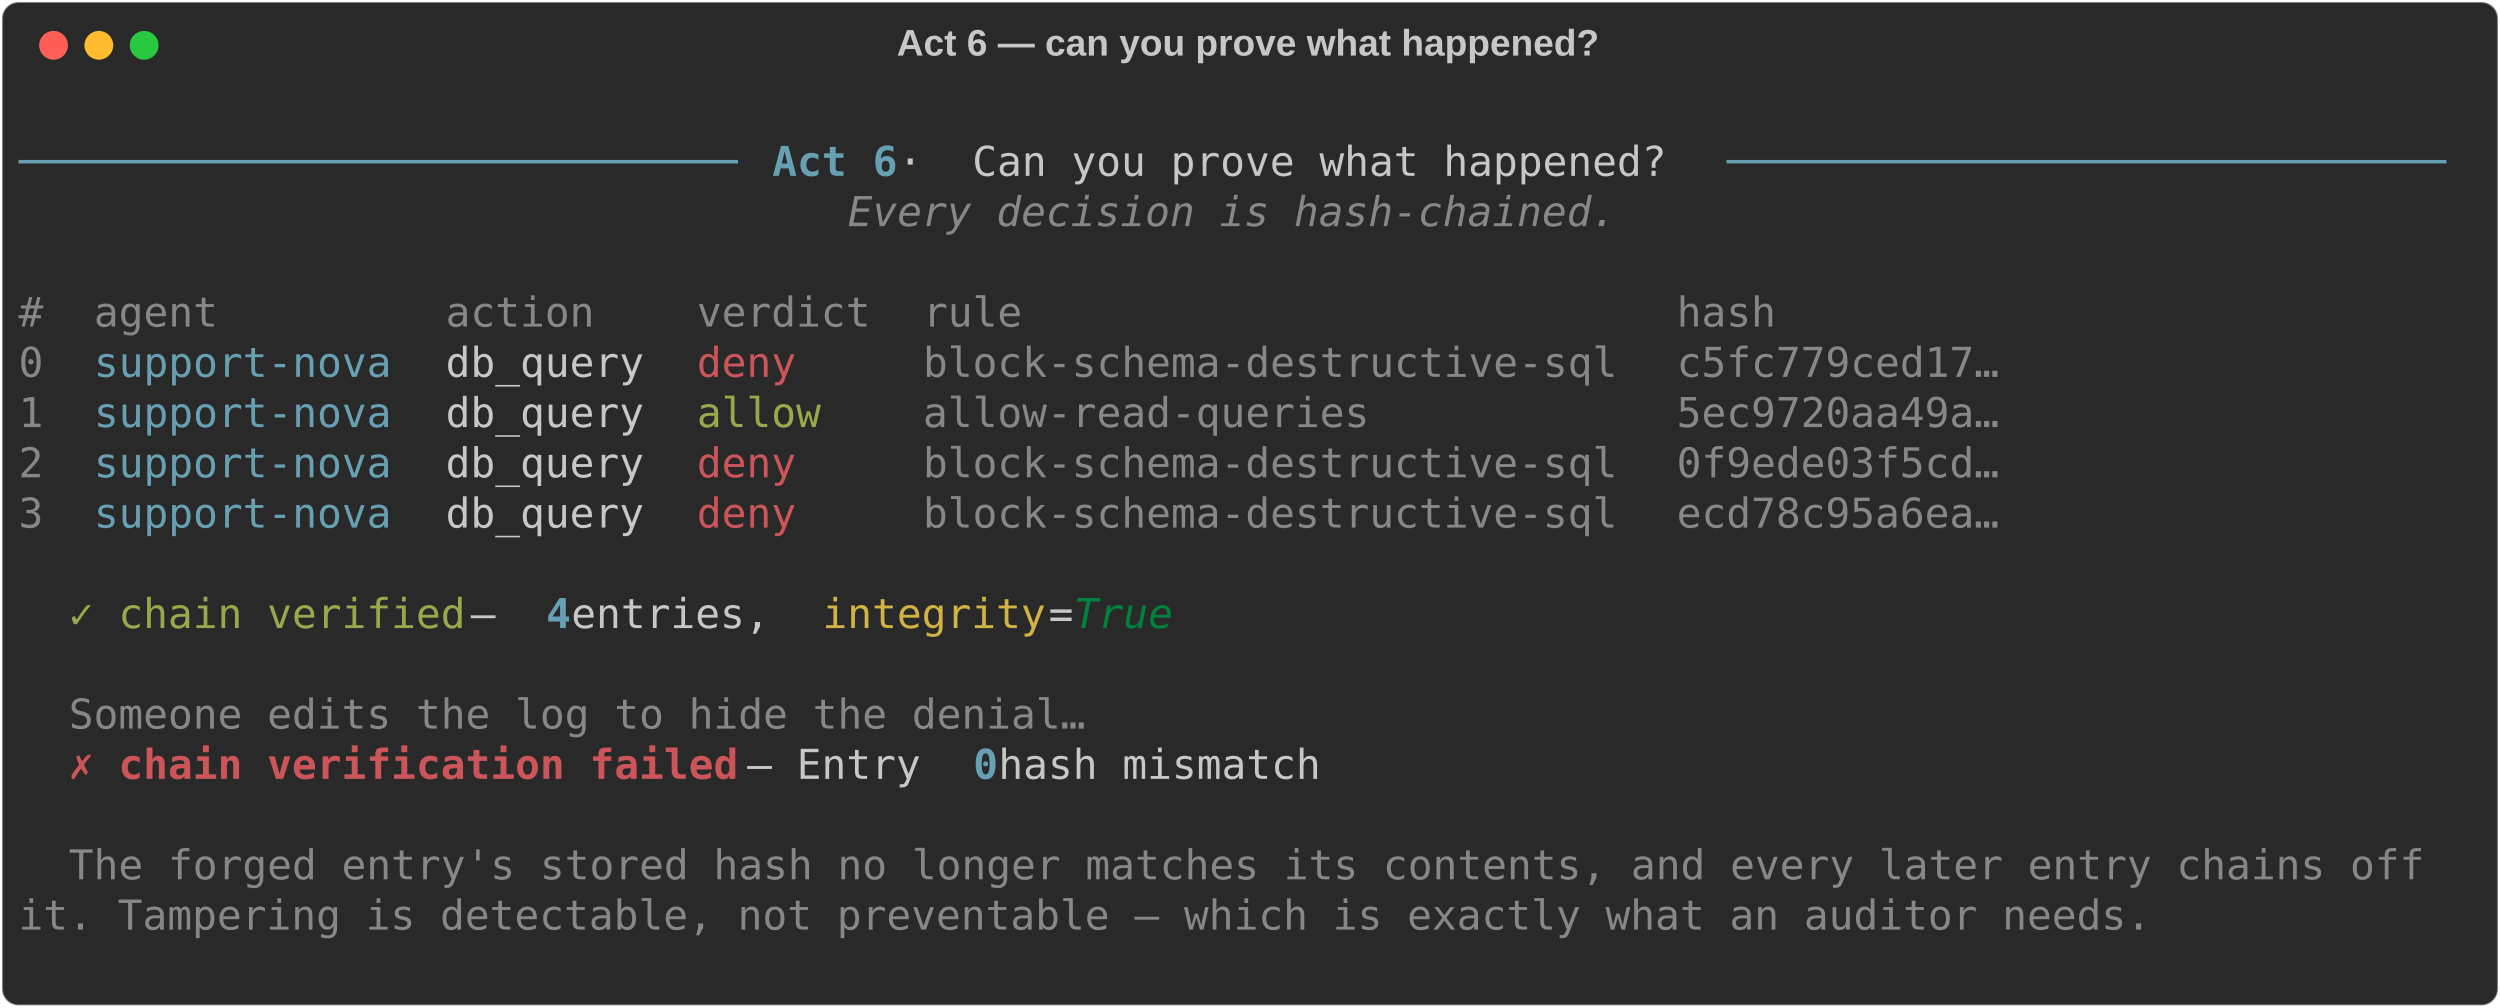
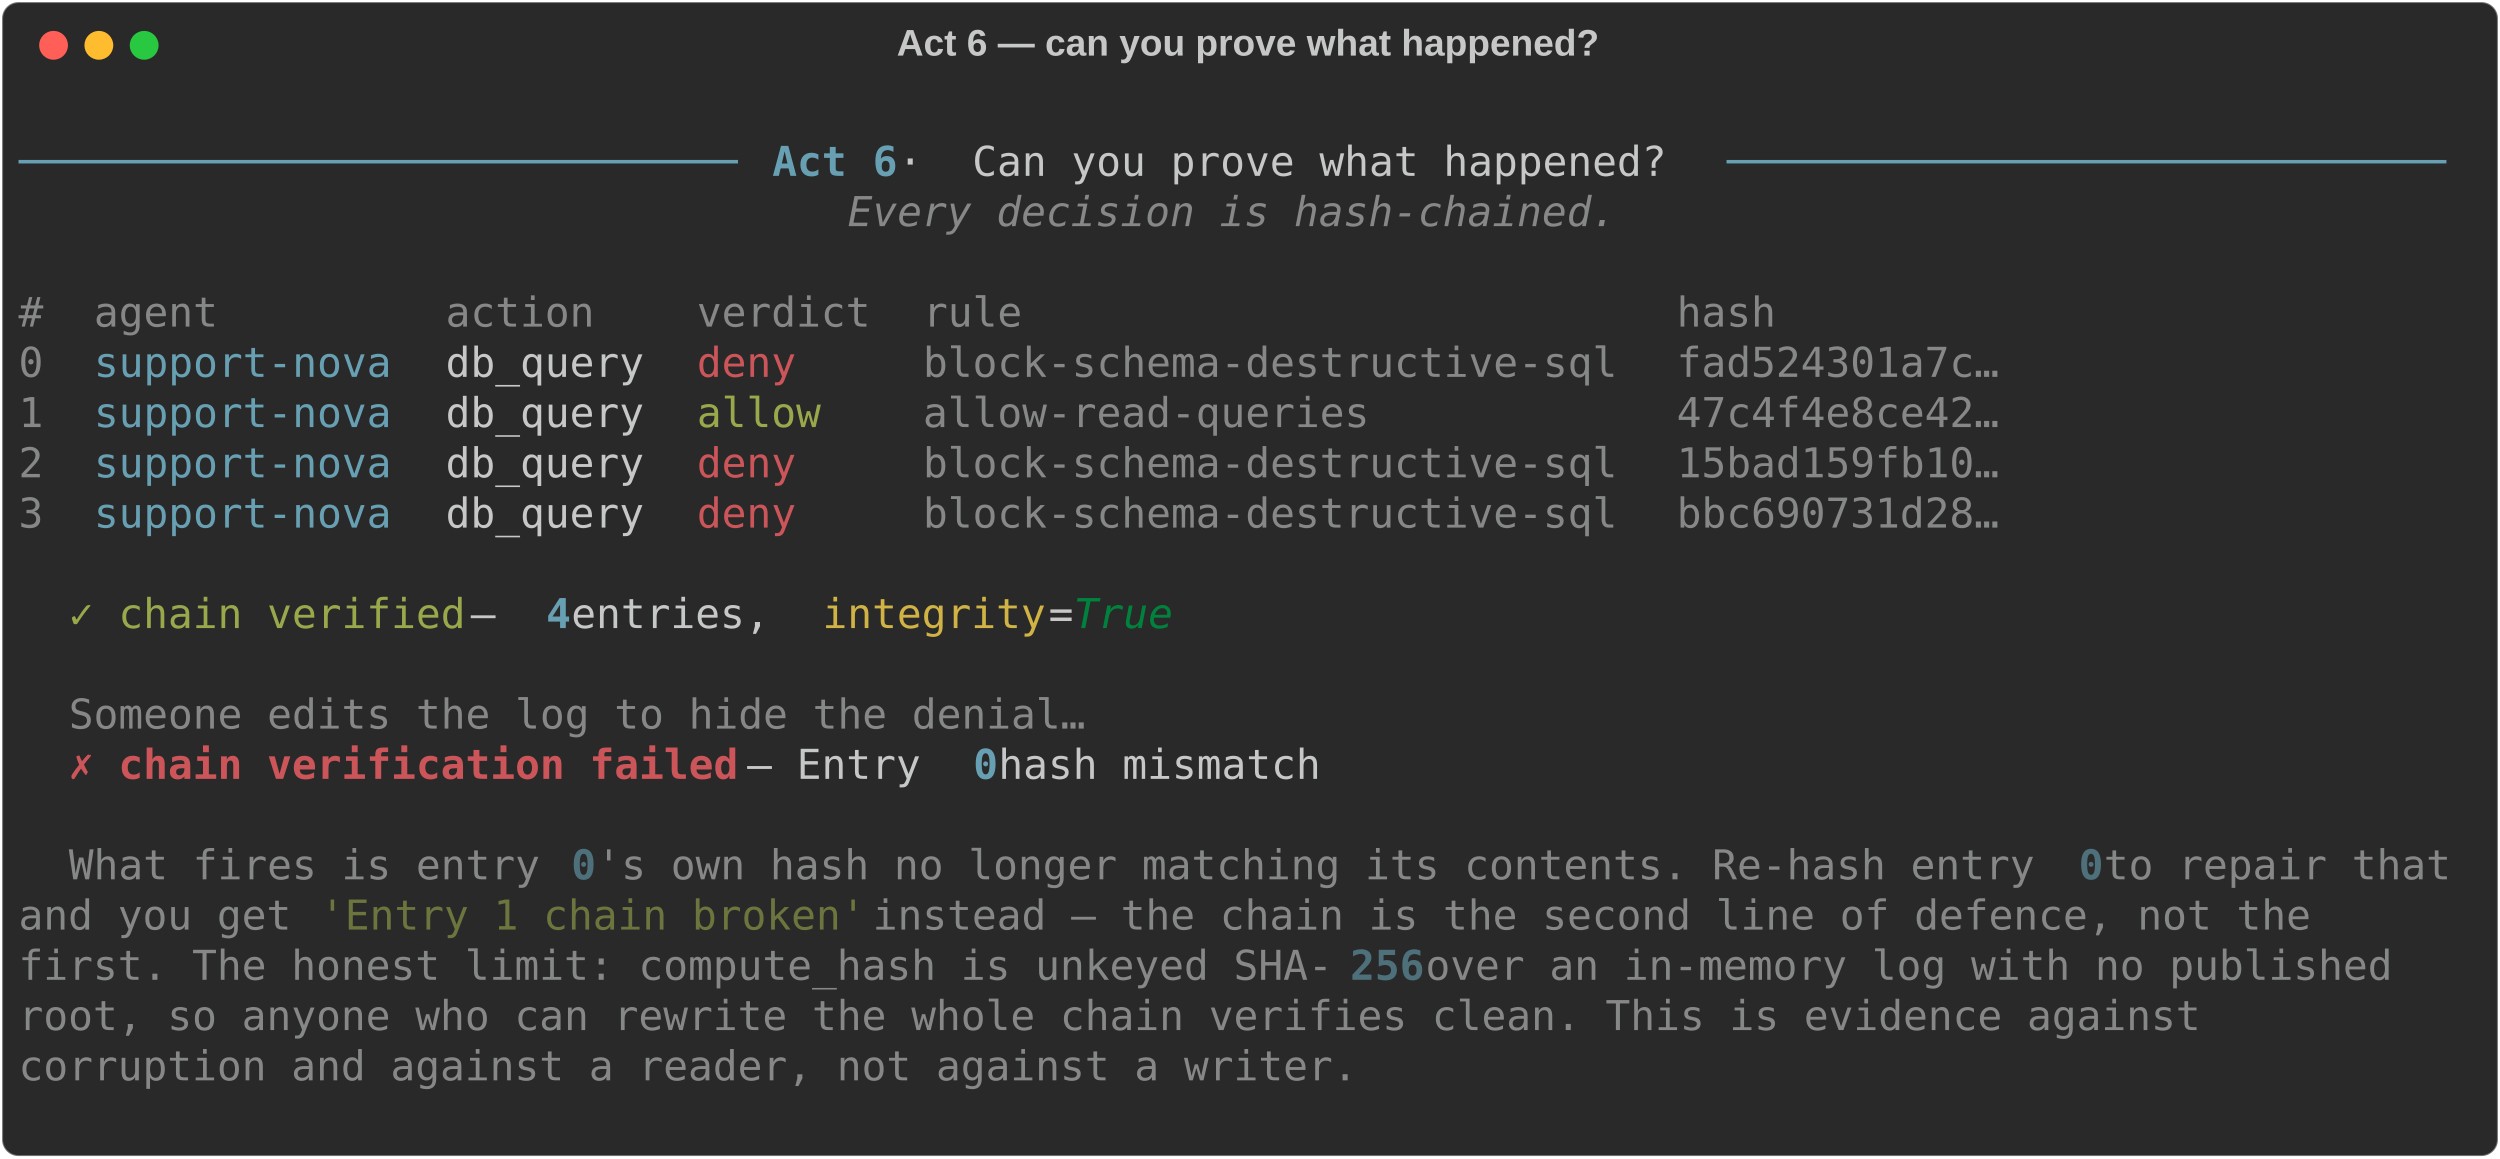
- <svg xmlns="http://www.w3.org/2000/svg" class="rich-terminal" viewBox="0 0 1214 489.2">
+ <svg xmlns="http://www.w3.org/2000/svg" class="rich-terminal" viewBox="0 0 1214 562.4">
  <style>

    @font-face {
        font-family: "Fira Code";
        src: local("FiraCode-Regular"),
                url("https://cdnjs.cloudflare.com/ajax/libs/firacode/6.2.0/woff2/FiraCode-Regular.woff2") format("woff2"),
                url("https://cdnjs.cloudflare.com/ajax/libs/firacode/6.2.0/woff/FiraCode-Regular.woff") format("woff");
        font-style: normal;
        font-weight: 400;
    }
    @font-face {
        font-family: "Fira Code";
        src: local("FiraCode-Bold"),
                url("https://cdnjs.cloudflare.com/ajax/libs/firacode/6.2.0/woff2/FiraCode-Bold.woff2") format("woff2"),
                url("https://cdnjs.cloudflare.com/ajax/libs/firacode/6.2.0/woff/FiraCode-Bold.woff") format("woff");
        font-style: bold;
        font-weight: 700;
    }

-     .terminal-6090737-matrix {
+     .terminal-3277921710-matrix {
        font-family: Fira Code, monospace;
        font-size: 20px;
        line-height: 24.4px;
        font-variant-east-asian: full-width;
    }

-     .terminal-6090737-title {
+     .terminal-3277921710-title {
        font-size: 18px;
        font-weight: bold;
        font-family: arial;
    }

-     .terminal-6090737-r1 { fill: #c5c8c6 }
- .terminal-6090737-r2 { fill: #68a0b3 }
- .terminal-6090737-r3 { fill: #68a0b3;font-weight: bold }
- .terminal-6090737-r4 { fill: #868887;font-style: italic; }
- .terminal-6090737-r5 { fill: #868887 }
- .terminal-6090737-r6 { fill: #cc555a }
- .terminal-6090737-r7 { fill: #98a84b }
- .terminal-6090737-r8 { fill: #d0b344 }
- .terminal-6090737-r9 { fill: #00823d;font-style: italic; }
- .terminal-6090737-r10 { fill: #cc555a;font-weight: bold }
+     .terminal-3277921710-r1 { fill: #c5c8c6 }
+ .terminal-3277921710-r2 { fill: #68a0b3 }
+ .terminal-3277921710-r3 { fill: #68a0b3;font-weight: bold }
+ .terminal-3277921710-r4 { fill: #868887;font-style: italic; }
+ .terminal-3277921710-r5 { fill: #868887 }
+ .terminal-3277921710-r6 { fill: #cc555a }
+ .terminal-3277921710-r7 { fill: #98a84b }
+ .terminal-3277921710-r8 { fill: #d0b344 }
+ .terminal-3277921710-r9 { fill: #00823d;font-style: italic; }
+ .terminal-3277921710-r10 { fill: #cc555a;font-weight: bold }
+ .terminal-3277921710-r11 { fill: #4e707b;font-weight: bold }
+ .terminal-3277921710-r12 { fill: #6b753d }
    </style>
  <defs>
-     <clipPath id="terminal-6090737-clip-terminal">
-       <rect x="0" y="0" width="1194.6" height="438.2" />
-     </clipPath>
-     <clipPath id="terminal-6090737-line-0">
+     <clipPath id="terminal-3277921710-clip-terminal">
+       <rect x="0" y="0" width="1194.6" height="511.4" />
+     </clipPath>
+     <clipPath id="terminal-3277921710-line-0">
      <rect x="0" y="1.5" width="1195.6" height="24.65" />
    </clipPath>
-     <clipPath id="terminal-6090737-line-1">
+     <clipPath id="terminal-3277921710-line-1">
      <rect x="0" y="25.9" width="1195.6" height="24.65" />
    </clipPath>
-     <clipPath id="terminal-6090737-line-2">
+     <clipPath id="terminal-3277921710-line-2">
      <rect x="0" y="50.3" width="1195.6" height="24.65" />
    </clipPath>
-     <clipPath id="terminal-6090737-line-3">
+     <clipPath id="terminal-3277921710-line-3">
      <rect x="0" y="74.7" width="1195.6" height="24.65" />
    </clipPath>
-     <clipPath id="terminal-6090737-line-4">
+     <clipPath id="terminal-3277921710-line-4">
      <rect x="0" y="99.1" width="1195.6" height="24.65" />
    </clipPath>
-     <clipPath id="terminal-6090737-line-5">
+     <clipPath id="terminal-3277921710-line-5">
      <rect x="0" y="123.5" width="1195.6" height="24.65" />
    </clipPath>
-     <clipPath id="terminal-6090737-line-6">
+     <clipPath id="terminal-3277921710-line-6">
      <rect x="0" y="147.9" width="1195.6" height="24.65" />
    </clipPath>
-     <clipPath id="terminal-6090737-line-7">
+     <clipPath id="terminal-3277921710-line-7">
      <rect x="0" y="172.3" width="1195.6" height="24.65" />
    </clipPath>
-     <clipPath id="terminal-6090737-line-8">
+     <clipPath id="terminal-3277921710-line-8">
      <rect x="0" y="196.7" width="1195.6" height="24.65" />
    </clipPath>
-     <clipPath id="terminal-6090737-line-9">
+     <clipPath id="terminal-3277921710-line-9">
      <rect x="0" y="221.1" width="1195.6" height="24.65" />
    </clipPath>
-     <clipPath id="terminal-6090737-line-10">
+     <clipPath id="terminal-3277921710-line-10">
      <rect x="0" y="245.5" width="1195.6" height="24.65" />
    </clipPath>
-     <clipPath id="terminal-6090737-line-11">
+     <clipPath id="terminal-3277921710-line-11">
      <rect x="0" y="269.9" width="1195.6" height="24.65" />
    </clipPath>
-     <clipPath id="terminal-6090737-line-12">
+     <clipPath id="terminal-3277921710-line-12">
      <rect x="0" y="294.3" width="1195.6" height="24.65" />
    </clipPath>
-     <clipPath id="terminal-6090737-line-13">
+     <clipPath id="terminal-3277921710-line-13">
      <rect x="0" y="318.7" width="1195.6" height="24.65" />
    </clipPath>
-     <clipPath id="terminal-6090737-line-14">
+     <clipPath id="terminal-3277921710-line-14">
      <rect x="0" y="343.1" width="1195.6" height="24.65" />
    </clipPath>
-     <clipPath id="terminal-6090737-line-15">
+     <clipPath id="terminal-3277921710-line-15">
      <rect x="0" y="367.5" width="1195.6" height="24.65" />
    </clipPath>
-     <clipPath id="terminal-6090737-line-16">
+     <clipPath id="terminal-3277921710-line-16">
      <rect x="0" y="391.9" width="1195.6" height="24.65" />
    </clipPath>
+     <clipPath id="terminal-3277921710-line-17">
+       <rect x="0" y="416.3" width="1195.6" height="24.65" />
+     </clipPath>
+     <clipPath id="terminal-3277921710-line-18">
+       <rect x="0" y="440.7" width="1195.6" height="24.65" />
+     </clipPath>
+     <clipPath id="terminal-3277921710-line-19">
+       <rect x="0" y="465.1" width="1195.6" height="24.65" />
+     </clipPath>
  </defs>
-   <rect fill="#292929" stroke="rgba(255,255,255,0.35)" stroke-width="1" x="1" y="1" width="1212" height="487.2" rx="8" />
-   <text class="terminal-6090737-title" fill="#c5c8c6" text-anchor="middle" x="606" y="27">Act 6 — can you prove what happened?</text>
+   <rect fill="#292929" stroke="rgba(255,255,255,0.35)" stroke-width="1" x="1" y="1" width="1212" height="560.4" rx="8" />
+   <text class="terminal-3277921710-title" fill="#c5c8c6" text-anchor="middle" x="606" y="27">Act 6 — can you prove what happened?</text>
  <g transform="translate(26,22)">
    <circle cx="0" cy="0" r="7" fill="#ff5f57" />
    <circle cx="22" cy="0" r="7" fill="#febc2e" />
    <circle cx="44" cy="0" r="7" fill="#28c840" />
  </g>
-   <g transform="translate(9, 41)" clip-path="url(#terminal-6090737-clip-terminal)">
-     <g class="terminal-6090737-matrix">
-       <text class="terminal-6090737-r1" x="1195.6" y="20" textLength="12.2" clip-path="url(#terminal-6090737-line-0)">
- </text>
-       <text class="terminal-6090737-r2" x="0" y="44.4" textLength="366" clip-path="url(#terminal-6090737-line-1)">───────────────────────────── </text>
-       <text class="terminal-6090737-r3" x="366" y="44.4" textLength="48.8" clip-path="url(#terminal-6090737-line-1)">Act </text>
-       <text class="terminal-6090737-r3" x="414.8" y="44.4" textLength="12.2" clip-path="url(#terminal-6090737-line-1)">6</text>
-       <text class="terminal-6090737-r1" x="427" y="44.4" textLength="402.6" clip-path="url(#terminal-6090737-line-1)">  ·  Can you prove what happened?</text>
-       <text class="terminal-6090737-r2" x="829.6" y="44.4" textLength="366" clip-path="url(#terminal-6090737-line-1)"> ─────────────────────────────</text>
-       <text class="terminal-6090737-r1" x="1195.6" y="44.4" textLength="12.2" clip-path="url(#terminal-6090737-line-1)">
- </text>
-       <text class="terminal-6090737-r4" x="402.6" y="68.8" textLength="378.2" clip-path="url(#terminal-6090737-line-2)">Every decision is hash-chained.</text>
-       <text class="terminal-6090737-r1" x="1195.6" y="68.8" textLength="12.2" clip-path="url(#terminal-6090737-line-2)">
- </text>
-       <text class="terminal-6090737-r1" x="1195.6" y="93.2" textLength="12.2" clip-path="url(#terminal-6090737-line-3)">
- </text>
-       <text class="terminal-6090737-r5" x="0" y="117.6" textLength="12.2" clip-path="url(#terminal-6090737-line-4)">#</text>
-       <text class="terminal-6090737-r5" x="36.6" y="117.6" textLength="146.4" clip-path="url(#terminal-6090737-line-4)">agent       </text>
-       <text class="terminal-6090737-r5" x="207.4" y="117.6" textLength="97.6" clip-path="url(#terminal-6090737-line-4)">action  </text>
-       <text class="terminal-6090737-r5" x="329.4" y="117.6" textLength="85.4" clip-path="url(#terminal-6090737-line-4)">verdict</text>
-       <text class="terminal-6090737-r5" x="439.2" y="117.6" textLength="341.6" clip-path="url(#terminal-6090737-line-4)">rule                        </text>
-       <text class="terminal-6090737-r5" x="805.2" y="117.6" textLength="158.6" clip-path="url(#terminal-6090737-line-4)">hash         </text>
-       <text class="terminal-6090737-r1" x="1195.6" y="117.6" textLength="12.2" clip-path="url(#terminal-6090737-line-4)">
- </text>
-       <text class="terminal-6090737-r5" x="0" y="142" textLength="12.2" clip-path="url(#terminal-6090737-line-5)">0</text>
-       <text class="terminal-6090737-r2" x="36.6" y="142" textLength="146.4" clip-path="url(#terminal-6090737-line-5)">support-nova</text>
-       <text class="terminal-6090737-r1" x="207.4" y="142" textLength="97.6" clip-path="url(#terminal-6090737-line-5)">db_query</text>
-       <text class="terminal-6090737-r6" x="329.4" y="142" textLength="48.8" clip-path="url(#terminal-6090737-line-5)">deny</text>
-       <text class="terminal-6090737-r5" x="439.2" y="142" textLength="341.6" clip-path="url(#terminal-6090737-line-5)">block-schema-destructive-sql</text>
-       <text class="terminal-6090737-r5" x="805.2" y="142" textLength="158.6" clip-path="url(#terminal-6090737-line-5)">c5fc779ced17…</text>
-       <text class="terminal-6090737-r1" x="1195.6" y="142" textLength="12.2" clip-path="url(#terminal-6090737-line-5)">
- </text>
-       <text class="terminal-6090737-r5" x="0" y="166.4" textLength="12.2" clip-path="url(#terminal-6090737-line-6)">1</text>
-       <text class="terminal-6090737-r2" x="36.6" y="166.4" textLength="146.4" clip-path="url(#terminal-6090737-line-6)">support-nova</text>
-       <text class="terminal-6090737-r1" x="207.4" y="166.4" textLength="97.6" clip-path="url(#terminal-6090737-line-6)">db_query</text>
-       <text class="terminal-6090737-r7" x="329.4" y="166.4" textLength="61" clip-path="url(#terminal-6090737-line-6)">allow</text>
-       <text class="terminal-6090737-r5" x="439.2" y="166.4" textLength="341.6" clip-path="url(#terminal-6090737-line-6)">allow-read-queries          </text>
-       <text class="terminal-6090737-r5" x="805.2" y="166.4" textLength="158.6" clip-path="url(#terminal-6090737-line-6)">5ec9720aa49a…</text>
-       <text class="terminal-6090737-r1" x="1195.6" y="166.4" textLength="12.2" clip-path="url(#terminal-6090737-line-6)">
- </text>
-       <text class="terminal-6090737-r5" x="0" y="190.8" textLength="12.2" clip-path="url(#terminal-6090737-line-7)">2</text>
-       <text class="terminal-6090737-r2" x="36.6" y="190.8" textLength="146.4" clip-path="url(#terminal-6090737-line-7)">support-nova</text>
-       <text class="terminal-6090737-r1" x="207.4" y="190.8" textLength="97.6" clip-path="url(#terminal-6090737-line-7)">db_query</text>
-       <text class="terminal-6090737-r6" x="329.4" y="190.8" textLength="48.8" clip-path="url(#terminal-6090737-line-7)">deny</text>
-       <text class="terminal-6090737-r5" x="439.2" y="190.8" textLength="341.6" clip-path="url(#terminal-6090737-line-7)">block-schema-destructive-sql</text>
-       <text class="terminal-6090737-r5" x="805.2" y="190.8" textLength="158.6" clip-path="url(#terminal-6090737-line-7)">0f9ede03f5cd…</text>
-       <text class="terminal-6090737-r1" x="1195.6" y="190.8" textLength="12.2" clip-path="url(#terminal-6090737-line-7)">
- </text>
-       <text class="terminal-6090737-r5" x="0" y="215.2" textLength="12.2" clip-path="url(#terminal-6090737-line-8)">3</text>
-       <text class="terminal-6090737-r2" x="36.6" y="215.2" textLength="146.4" clip-path="url(#terminal-6090737-line-8)">support-nova</text>
-       <text class="terminal-6090737-r1" x="207.4" y="215.2" textLength="97.6" clip-path="url(#terminal-6090737-line-8)">db_query</text>
-       <text class="terminal-6090737-r6" x="329.4" y="215.2" textLength="48.8" clip-path="url(#terminal-6090737-line-8)">deny</text>
-       <text class="terminal-6090737-r5" x="439.2" y="215.2" textLength="341.6" clip-path="url(#terminal-6090737-line-8)">block-schema-destructive-sql</text>
-       <text class="terminal-6090737-r5" x="805.2" y="215.2" textLength="158.6" clip-path="url(#terminal-6090737-line-8)">ecd78c95a6ea…</text>
-       <text class="terminal-6090737-r1" x="1195.6" y="215.2" textLength="12.2" clip-path="url(#terminal-6090737-line-8)">
- </text>
-       <text class="terminal-6090737-r1" x="1195.6" y="239.6" textLength="12.2" clip-path="url(#terminal-6090737-line-9)">
- </text>
-       <text class="terminal-6090737-r7" x="24.4" y="264" textLength="195.2" clip-path="url(#terminal-6090737-line-10)">✓ chain verified</text>
-       <text class="terminal-6090737-r1" x="219.6" y="264" textLength="36.6" clip-path="url(#terminal-6090737-line-10)"> — </text>
-       <text class="terminal-6090737-r3" x="256.2" y="264" textLength="12.2" clip-path="url(#terminal-6090737-line-10)">4</text>
-       <text class="terminal-6090737-r1" x="268.4" y="264" textLength="122" clip-path="url(#terminal-6090737-line-10)"> entries, </text>
-       <text class="terminal-6090737-r8" x="390.4" y="264" textLength="109.8" clip-path="url(#terminal-6090737-line-10)">integrity</text>
-       <text class="terminal-6090737-r1" x="500.2" y="264" textLength="12.2" clip-path="url(#terminal-6090737-line-10)">=</text>
-       <text class="terminal-6090737-r9" x="512.4" y="264" textLength="48.8" clip-path="url(#terminal-6090737-line-10)">True</text>
-       <text class="terminal-6090737-r1" x="1195.6" y="264" textLength="12.2" clip-path="url(#terminal-6090737-line-10)">
- </text>
-       <text class="terminal-6090737-r1" x="1195.6" y="288.4" textLength="12.2" clip-path="url(#terminal-6090737-line-11)">
- </text>
-       <text class="terminal-6090737-r5" x="24.4" y="312.8" textLength="500.2" clip-path="url(#terminal-6090737-line-12)">Someone edits the log to hide the denial…</text>
-       <text class="terminal-6090737-r1" x="1195.6" y="312.8" textLength="12.2" clip-path="url(#terminal-6090737-line-12)">
- </text>
-       <text class="terminal-6090737-r10" x="24.4" y="337.2" textLength="329.4" clip-path="url(#terminal-6090737-line-13)">✗ chain verification failed</text>
-       <text class="terminal-6090737-r1" x="353.8" y="337.2" textLength="109.8" clip-path="url(#terminal-6090737-line-13)"> — Entry </text>
-       <text class="terminal-6090737-r3" x="463.6" y="337.2" textLength="12.2" clip-path="url(#terminal-6090737-line-13)">0</text>
-       <text class="terminal-6090737-r1" x="475.8" y="337.2" textLength="170.8" clip-path="url(#terminal-6090737-line-13)"> hash mismatch</text>
-       <text class="terminal-6090737-r1" x="1195.6" y="337.2" textLength="12.2" clip-path="url(#terminal-6090737-line-13)">
- </text>
-       <text class="terminal-6090737-r1" x="1195.6" y="361.6" textLength="12.2" clip-path="url(#terminal-6090737-line-14)">
- </text>
-       <text class="terminal-6090737-r5" x="24.4" y="386" textLength="1171.2" clip-path="url(#terminal-6090737-line-15)">The forged entry's stored hash no longer matches its contents, and every later entry chains off </text>
-       <text class="terminal-6090737-r1" x="1195.6" y="386" textLength="12.2" clip-path="url(#terminal-6090737-line-15)">
- </text>
-       <text class="terminal-6090737-r5" x="0" y="410.4" textLength="1049.2" clip-path="url(#terminal-6090737-line-16)">it. Tampering is detectable, not preventable — which is exactly what an auditor needs.</text>
-       <text class="terminal-6090737-r1" x="1195.6" y="410.4" textLength="12.2" clip-path="url(#terminal-6090737-line-16)">
- </text>
-       <text class="terminal-6090737-r1" x="1195.6" y="434.8" textLength="12.2" clip-path="url(#terminal-6090737-line-17)">
+   <g transform="translate(9, 41)" clip-path="url(#terminal-3277921710-clip-terminal)">
+     <g class="terminal-3277921710-matrix">
+       <text class="terminal-3277921710-r1" x="1195.6" y="20" textLength="12.2" clip-path="url(#terminal-3277921710-line-0)">
+ </text>
+       <text class="terminal-3277921710-r2" x="0" y="44.4" textLength="366" clip-path="url(#terminal-3277921710-line-1)">───────────────────────────── </text>
+       <text class="terminal-3277921710-r3" x="366" y="44.4" textLength="48.8" clip-path="url(#terminal-3277921710-line-1)">Act </text>
+       <text class="terminal-3277921710-r3" x="414.8" y="44.4" textLength="12.2" clip-path="url(#terminal-3277921710-line-1)">6</text>
+       <text class="terminal-3277921710-r1" x="427" y="44.4" textLength="402.6" clip-path="url(#terminal-3277921710-line-1)">  ·  Can you prove what happened?</text>
+       <text class="terminal-3277921710-r2" x="829.6" y="44.4" textLength="366" clip-path="url(#terminal-3277921710-line-1)"> ─────────────────────────────</text>
+       <text class="terminal-3277921710-r1" x="1195.6" y="44.4" textLength="12.2" clip-path="url(#terminal-3277921710-line-1)">
+ </text>
+       <text class="terminal-3277921710-r4" x="402.6" y="68.8" textLength="378.2" clip-path="url(#terminal-3277921710-line-2)">Every decision is hash-chained.</text>
+       <text class="terminal-3277921710-r1" x="1195.6" y="68.8" textLength="12.2" clip-path="url(#terminal-3277921710-line-2)">
+ </text>
+       <text class="terminal-3277921710-r1" x="1195.6" y="93.2" textLength="12.2" clip-path="url(#terminal-3277921710-line-3)">
+ </text>
+       <text class="terminal-3277921710-r5" x="0" y="117.6" textLength="12.2" clip-path="url(#terminal-3277921710-line-4)">#</text>
+       <text class="terminal-3277921710-r5" x="36.6" y="117.6" textLength="146.4" clip-path="url(#terminal-3277921710-line-4)">agent       </text>
+       <text class="terminal-3277921710-r5" x="207.4" y="117.6" textLength="97.6" clip-path="url(#terminal-3277921710-line-4)">action  </text>
+       <text class="terminal-3277921710-r5" x="329.4" y="117.6" textLength="85.4" clip-path="url(#terminal-3277921710-line-4)">verdict</text>
+       <text class="terminal-3277921710-r5" x="439.2" y="117.6" textLength="341.6" clip-path="url(#terminal-3277921710-line-4)">rule                        </text>
+       <text class="terminal-3277921710-r5" x="805.2" y="117.6" textLength="158.6" clip-path="url(#terminal-3277921710-line-4)">hash         </text>
+       <text class="terminal-3277921710-r1" x="1195.6" y="117.6" textLength="12.2" clip-path="url(#terminal-3277921710-line-4)">
+ </text>
+       <text class="terminal-3277921710-r5" x="0" y="142" textLength="12.2" clip-path="url(#terminal-3277921710-line-5)">0</text>
+       <text class="terminal-3277921710-r2" x="36.6" y="142" textLength="146.4" clip-path="url(#terminal-3277921710-line-5)">support-nova</text>
+       <text class="terminal-3277921710-r1" x="207.4" y="142" textLength="97.6" clip-path="url(#terminal-3277921710-line-5)">db_query</text>
+       <text class="terminal-3277921710-r6" x="329.4" y="142" textLength="48.8" clip-path="url(#terminal-3277921710-line-5)">deny</text>
+       <text class="terminal-3277921710-r5" x="439.2" y="142" textLength="341.6" clip-path="url(#terminal-3277921710-line-5)">block-schema-destructive-sql</text>
+       <text class="terminal-3277921710-r5" x="805.2" y="142" textLength="158.6" clip-path="url(#terminal-3277921710-line-5)">fad524301a7c…</text>
+       <text class="terminal-3277921710-r1" x="1195.6" y="142" textLength="12.2" clip-path="url(#terminal-3277921710-line-5)">
+ </text>
+       <text class="terminal-3277921710-r5" x="0" y="166.4" textLength="12.2" clip-path="url(#terminal-3277921710-line-6)">1</text>
+       <text class="terminal-3277921710-r2" x="36.6" y="166.4" textLength="146.4" clip-path="url(#terminal-3277921710-line-6)">support-nova</text>
+       <text class="terminal-3277921710-r1" x="207.4" y="166.4" textLength="97.6" clip-path="url(#terminal-3277921710-line-6)">db_query</text>
+       <text class="terminal-3277921710-r7" x="329.4" y="166.4" textLength="61" clip-path="url(#terminal-3277921710-line-6)">allow</text>
+       <text class="terminal-3277921710-r5" x="439.2" y="166.4" textLength="341.6" clip-path="url(#terminal-3277921710-line-6)">allow-read-queries          </text>
+       <text class="terminal-3277921710-r5" x="805.2" y="166.4" textLength="158.6" clip-path="url(#terminal-3277921710-line-6)">47c4f4e8ce42…</text>
+       <text class="terminal-3277921710-r1" x="1195.6" y="166.4" textLength="12.2" clip-path="url(#terminal-3277921710-line-6)">
+ </text>
+       <text class="terminal-3277921710-r5" x="0" y="190.8" textLength="12.2" clip-path="url(#terminal-3277921710-line-7)">2</text>
+       <text class="terminal-3277921710-r2" x="36.6" y="190.8" textLength="146.4" clip-path="url(#terminal-3277921710-line-7)">support-nova</text>
+       <text class="terminal-3277921710-r1" x="207.4" y="190.8" textLength="97.6" clip-path="url(#terminal-3277921710-line-7)">db_query</text>
+       <text class="terminal-3277921710-r6" x="329.4" y="190.8" textLength="48.8" clip-path="url(#terminal-3277921710-line-7)">deny</text>
+       <text class="terminal-3277921710-r5" x="439.2" y="190.8" textLength="341.6" clip-path="url(#terminal-3277921710-line-7)">block-schema-destructive-sql</text>
+       <text class="terminal-3277921710-r5" x="805.2" y="190.8" textLength="158.6" clip-path="url(#terminal-3277921710-line-7)">15bad159fb10…</text>
+       <text class="terminal-3277921710-r1" x="1195.6" y="190.8" textLength="12.2" clip-path="url(#terminal-3277921710-line-7)">
+ </text>
+       <text class="terminal-3277921710-r5" x="0" y="215.2" textLength="12.2" clip-path="url(#terminal-3277921710-line-8)">3</text>
+       <text class="terminal-3277921710-r2" x="36.6" y="215.2" textLength="146.4" clip-path="url(#terminal-3277921710-line-8)">support-nova</text>
+       <text class="terminal-3277921710-r1" x="207.4" y="215.2" textLength="97.6" clip-path="url(#terminal-3277921710-line-8)">db_query</text>
+       <text class="terminal-3277921710-r6" x="329.4" y="215.2" textLength="48.8" clip-path="url(#terminal-3277921710-line-8)">deny</text>
+       <text class="terminal-3277921710-r5" x="439.2" y="215.2" textLength="341.6" clip-path="url(#terminal-3277921710-line-8)">block-schema-destructive-sql</text>
+       <text class="terminal-3277921710-r5" x="805.2" y="215.2" textLength="158.6" clip-path="url(#terminal-3277921710-line-8)">bbc690731d28…</text>
+       <text class="terminal-3277921710-r1" x="1195.6" y="215.2" textLength="12.2" clip-path="url(#terminal-3277921710-line-8)">
+ </text>
+       <text class="terminal-3277921710-r1" x="1195.6" y="239.6" textLength="12.2" clip-path="url(#terminal-3277921710-line-9)">
+ </text>
+       <text class="terminal-3277921710-r7" x="24.4" y="264" textLength="195.2" clip-path="url(#terminal-3277921710-line-10)">✓ chain verified</text>
+       <text class="terminal-3277921710-r1" x="219.6" y="264" textLength="36.6" clip-path="url(#terminal-3277921710-line-10)"> — </text>
+       <text class="terminal-3277921710-r3" x="256.2" y="264" textLength="12.2" clip-path="url(#terminal-3277921710-line-10)">4</text>
+       <text class="terminal-3277921710-r1" x="268.4" y="264" textLength="122" clip-path="url(#terminal-3277921710-line-10)"> entries, </text>
+       <text class="terminal-3277921710-r8" x="390.4" y="264" textLength="109.8" clip-path="url(#terminal-3277921710-line-10)">integrity</text>
+       <text class="terminal-3277921710-r1" x="500.2" y="264" textLength="12.2" clip-path="url(#terminal-3277921710-line-10)">=</text>
+       <text class="terminal-3277921710-r9" x="512.4" y="264" textLength="48.8" clip-path="url(#terminal-3277921710-line-10)">True</text>
+       <text class="terminal-3277921710-r1" x="1195.6" y="264" textLength="12.2" clip-path="url(#terminal-3277921710-line-10)">
+ </text>
+       <text class="terminal-3277921710-r1" x="1195.6" y="288.4" textLength="12.2" clip-path="url(#terminal-3277921710-line-11)">
+ </text>
+       <text class="terminal-3277921710-r5" x="24.4" y="312.8" textLength="500.2" clip-path="url(#terminal-3277921710-line-12)">Someone edits the log to hide the denial…</text>
+       <text class="terminal-3277921710-r1" x="1195.6" y="312.8" textLength="12.2" clip-path="url(#terminal-3277921710-line-12)">
+ </text>
+       <text class="terminal-3277921710-r10" x="24.4" y="337.2" textLength="329.4" clip-path="url(#terminal-3277921710-line-13)">✗ chain verification failed</text>
+       <text class="terminal-3277921710-r1" x="353.8" y="337.2" textLength="109.8" clip-path="url(#terminal-3277921710-line-13)"> — Entry </text>
+       <text class="terminal-3277921710-r3" x="463.6" y="337.2" textLength="12.2" clip-path="url(#terminal-3277921710-line-13)">0</text>
+       <text class="terminal-3277921710-r1" x="475.8" y="337.2" textLength="170.8" clip-path="url(#terminal-3277921710-line-13)"> hash mismatch</text>
+       <text class="terminal-3277921710-r1" x="1195.6" y="337.2" textLength="12.2" clip-path="url(#terminal-3277921710-line-13)">
+ </text>
+       <text class="terminal-3277921710-r1" x="1195.6" y="361.6" textLength="12.2" clip-path="url(#terminal-3277921710-line-14)">
+ </text>
+       <text class="terminal-3277921710-r5" x="24.4" y="386" textLength="244" clip-path="url(#terminal-3277921710-line-15)">What fires is entry </text>
+       <text class="terminal-3277921710-r11" x="268.4" y="386" textLength="12.2" clip-path="url(#terminal-3277921710-line-15)">0</text>
+       <text class="terminal-3277921710-r5" x="280.6" y="386" textLength="719.8" clip-path="url(#terminal-3277921710-line-15)">'s own hash no longer matching its contents. Re-hash entry </text>
+       <text class="terminal-3277921710-r11" x="1000.4" y="386" textLength="12.2" clip-path="url(#terminal-3277921710-line-15)">0</text>
+       <text class="terminal-3277921710-r5" x="1012.6" y="386" textLength="183" clip-path="url(#terminal-3277921710-line-15)"> to repair that</text>
+       <text class="terminal-3277921710-r1" x="1195.6" y="386" textLength="12.2" clip-path="url(#terminal-3277921710-line-15)">
+ </text>
+       <text class="terminal-3277921710-r5" x="0" y="410.4" textLength="146.4" clip-path="url(#terminal-3277921710-line-16)">and you get </text>
+       <text class="terminal-3277921710-r12" x="146.4" y="410.4" textLength="268.4" clip-path="url(#terminal-3277921710-line-16)">'Entry 1 chain broken'</text>
+       <text class="terminal-3277921710-r5" x="414.8" y="410.4" textLength="732" clip-path="url(#terminal-3277921710-line-16)"> instead — the chain is the second line of defence, not the </text>
+       <text class="terminal-3277921710-r1" x="1195.6" y="410.4" textLength="12.2" clip-path="url(#terminal-3277921710-line-16)">
+ </text>
+       <text class="terminal-3277921710-r5" x="0" y="434.8" textLength="646.6" clip-path="url(#terminal-3277921710-line-17)">first. The honest limit: compute_hash is unkeyed SHA-</text>
+       <text class="terminal-3277921710-r11" x="646.6" y="434.8" textLength="36.6" clip-path="url(#terminal-3277921710-line-17)">256</text>
+       <text class="terminal-3277921710-r5" x="683.2" y="434.8" textLength="500.2" clip-path="url(#terminal-3277921710-line-17)"> over an in-memory log with no published </text>
+       <text class="terminal-3277921710-r1" x="1195.6" y="434.8" textLength="12.2" clip-path="url(#terminal-3277921710-line-17)">
+ </text>
+       <text class="terminal-3277921710-r5" x="0" y="459.2" textLength="1085.8" clip-path="url(#terminal-3277921710-line-18)">root, so anyone who can rewrite the whole chain verifies clean. This is evidence against </text>
+       <text class="terminal-3277921710-r1" x="1195.6" y="459.2" textLength="12.2" clip-path="url(#terminal-3277921710-line-18)">
+ </text>
+       <text class="terminal-3277921710-r5" x="0" y="483.6" textLength="658.8" clip-path="url(#terminal-3277921710-line-19)">corruption and against a reader, not against a writer.</text>
+       <text class="terminal-3277921710-r1" x="1195.6" y="483.6" textLength="12.2" clip-path="url(#terminal-3277921710-line-19)">
+ </text>
+       <text class="terminal-3277921710-r1" x="1195.6" y="508" textLength="12.2" clip-path="url(#terminal-3277921710-line-20)">
</text>
    </g>
  </g>
</svg>
